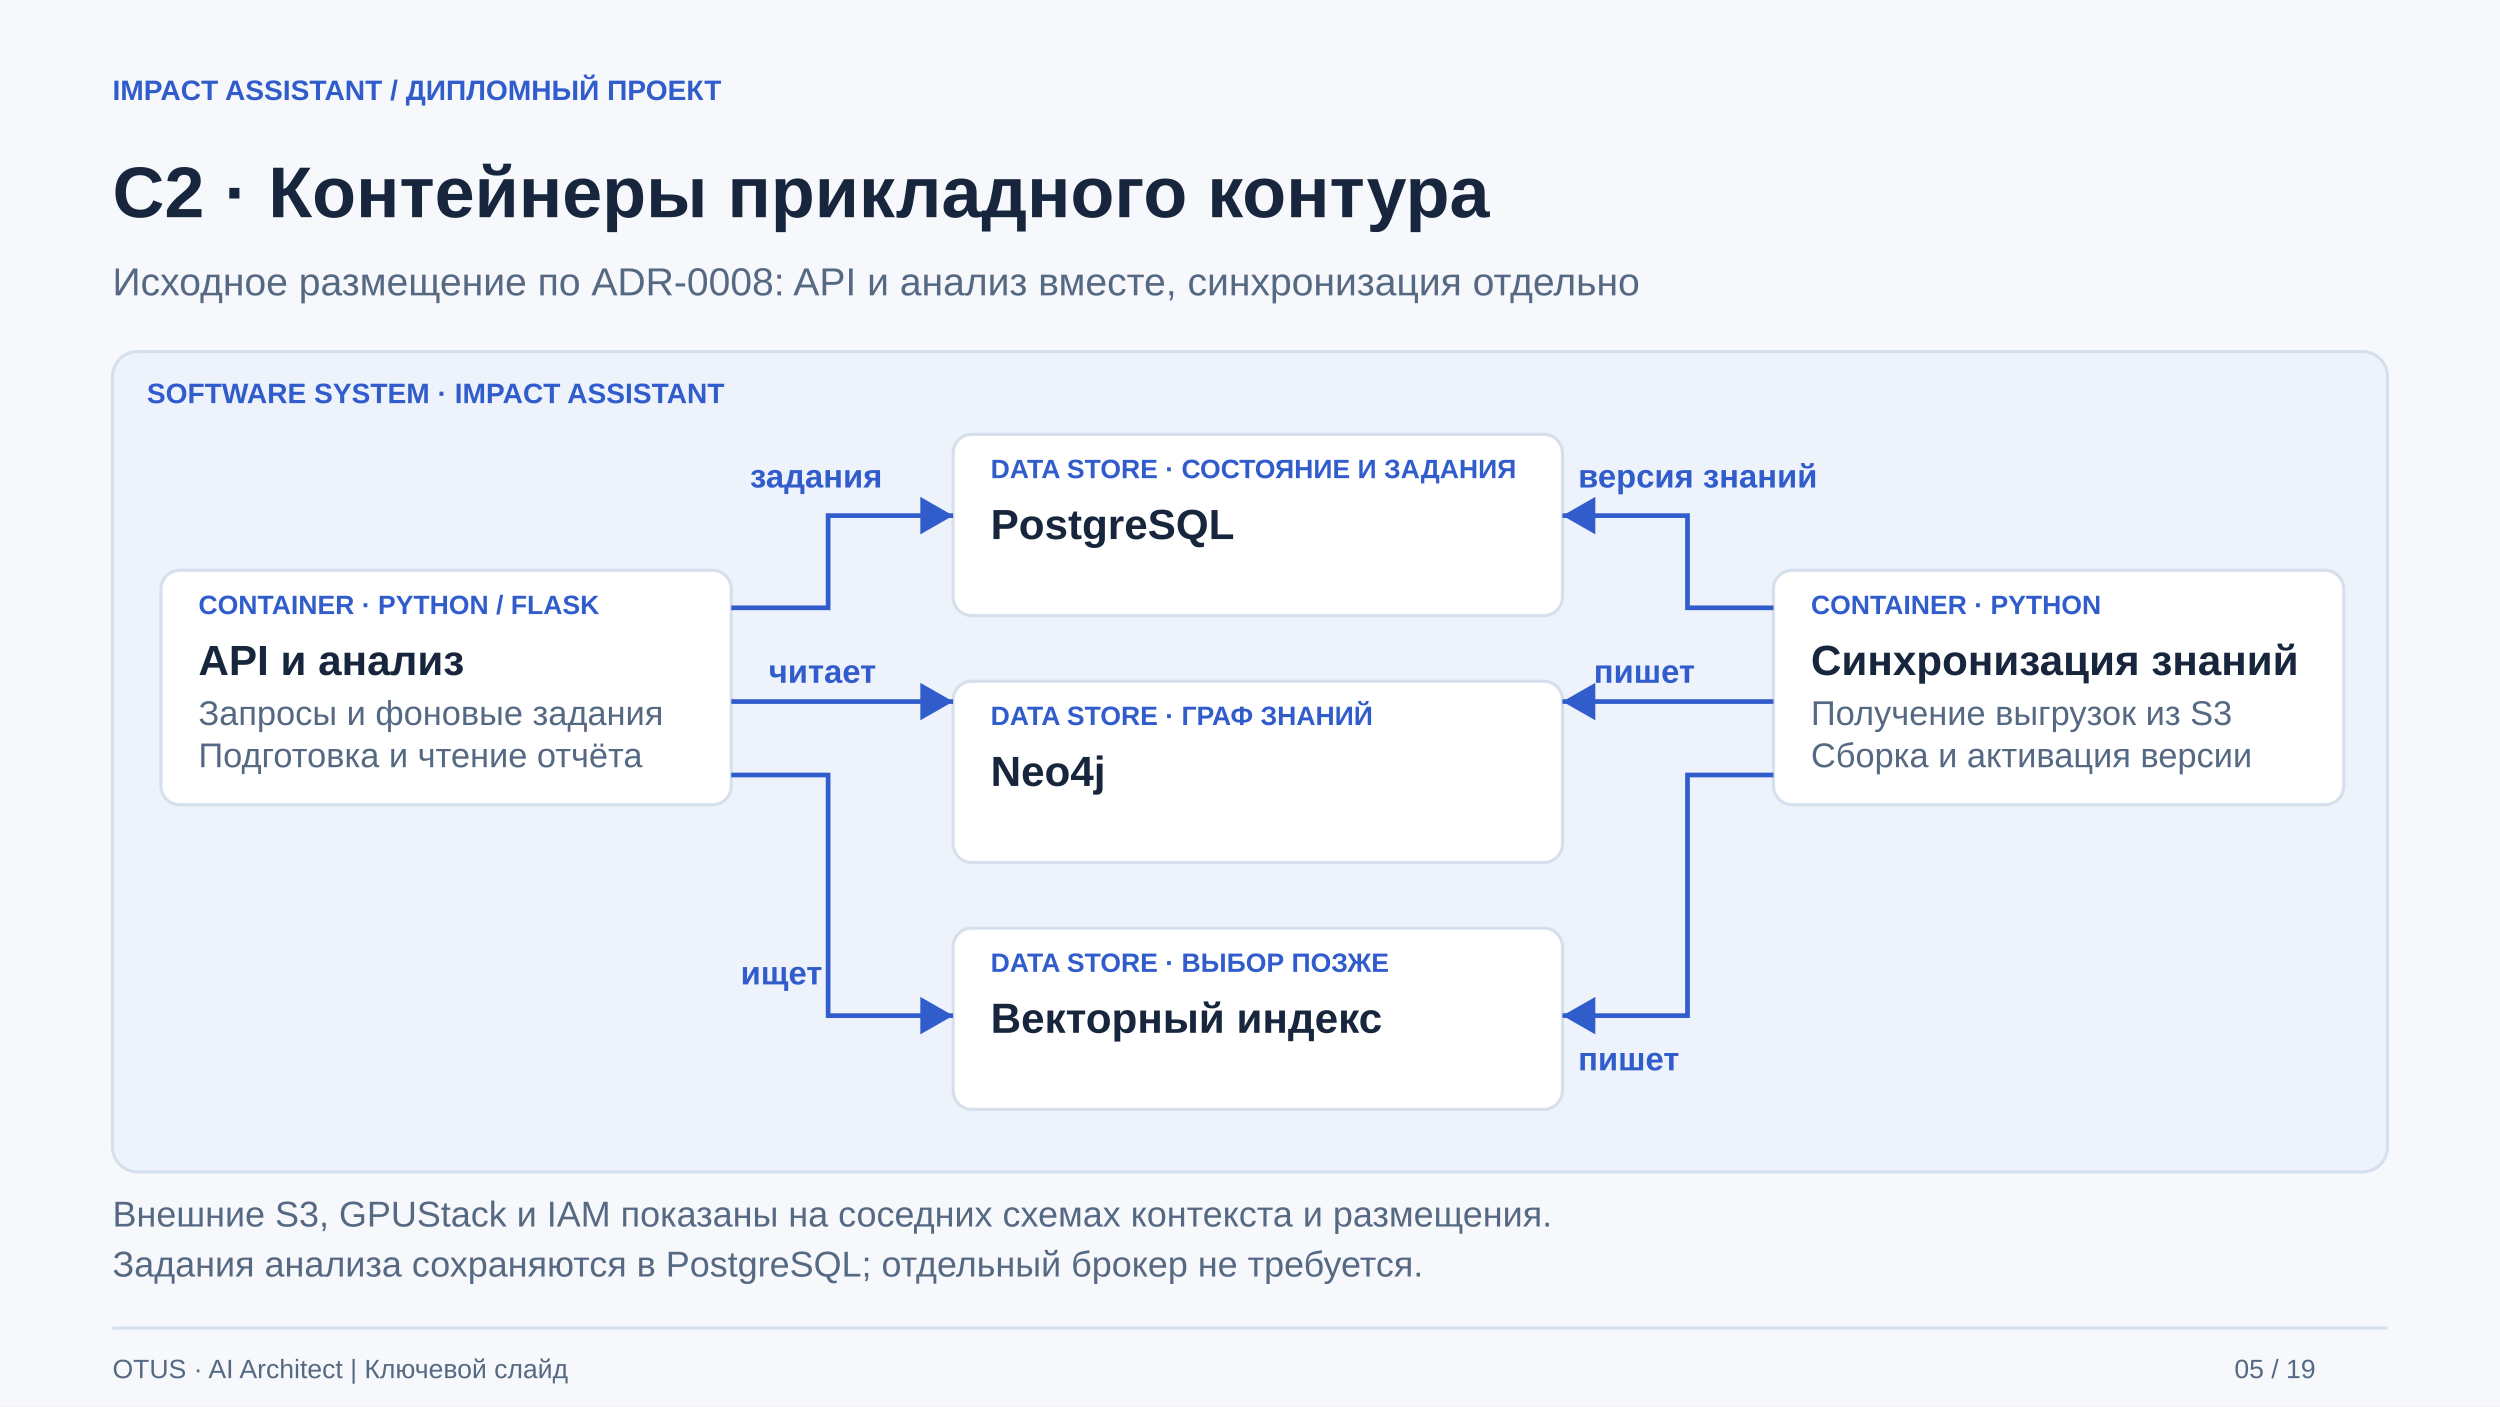
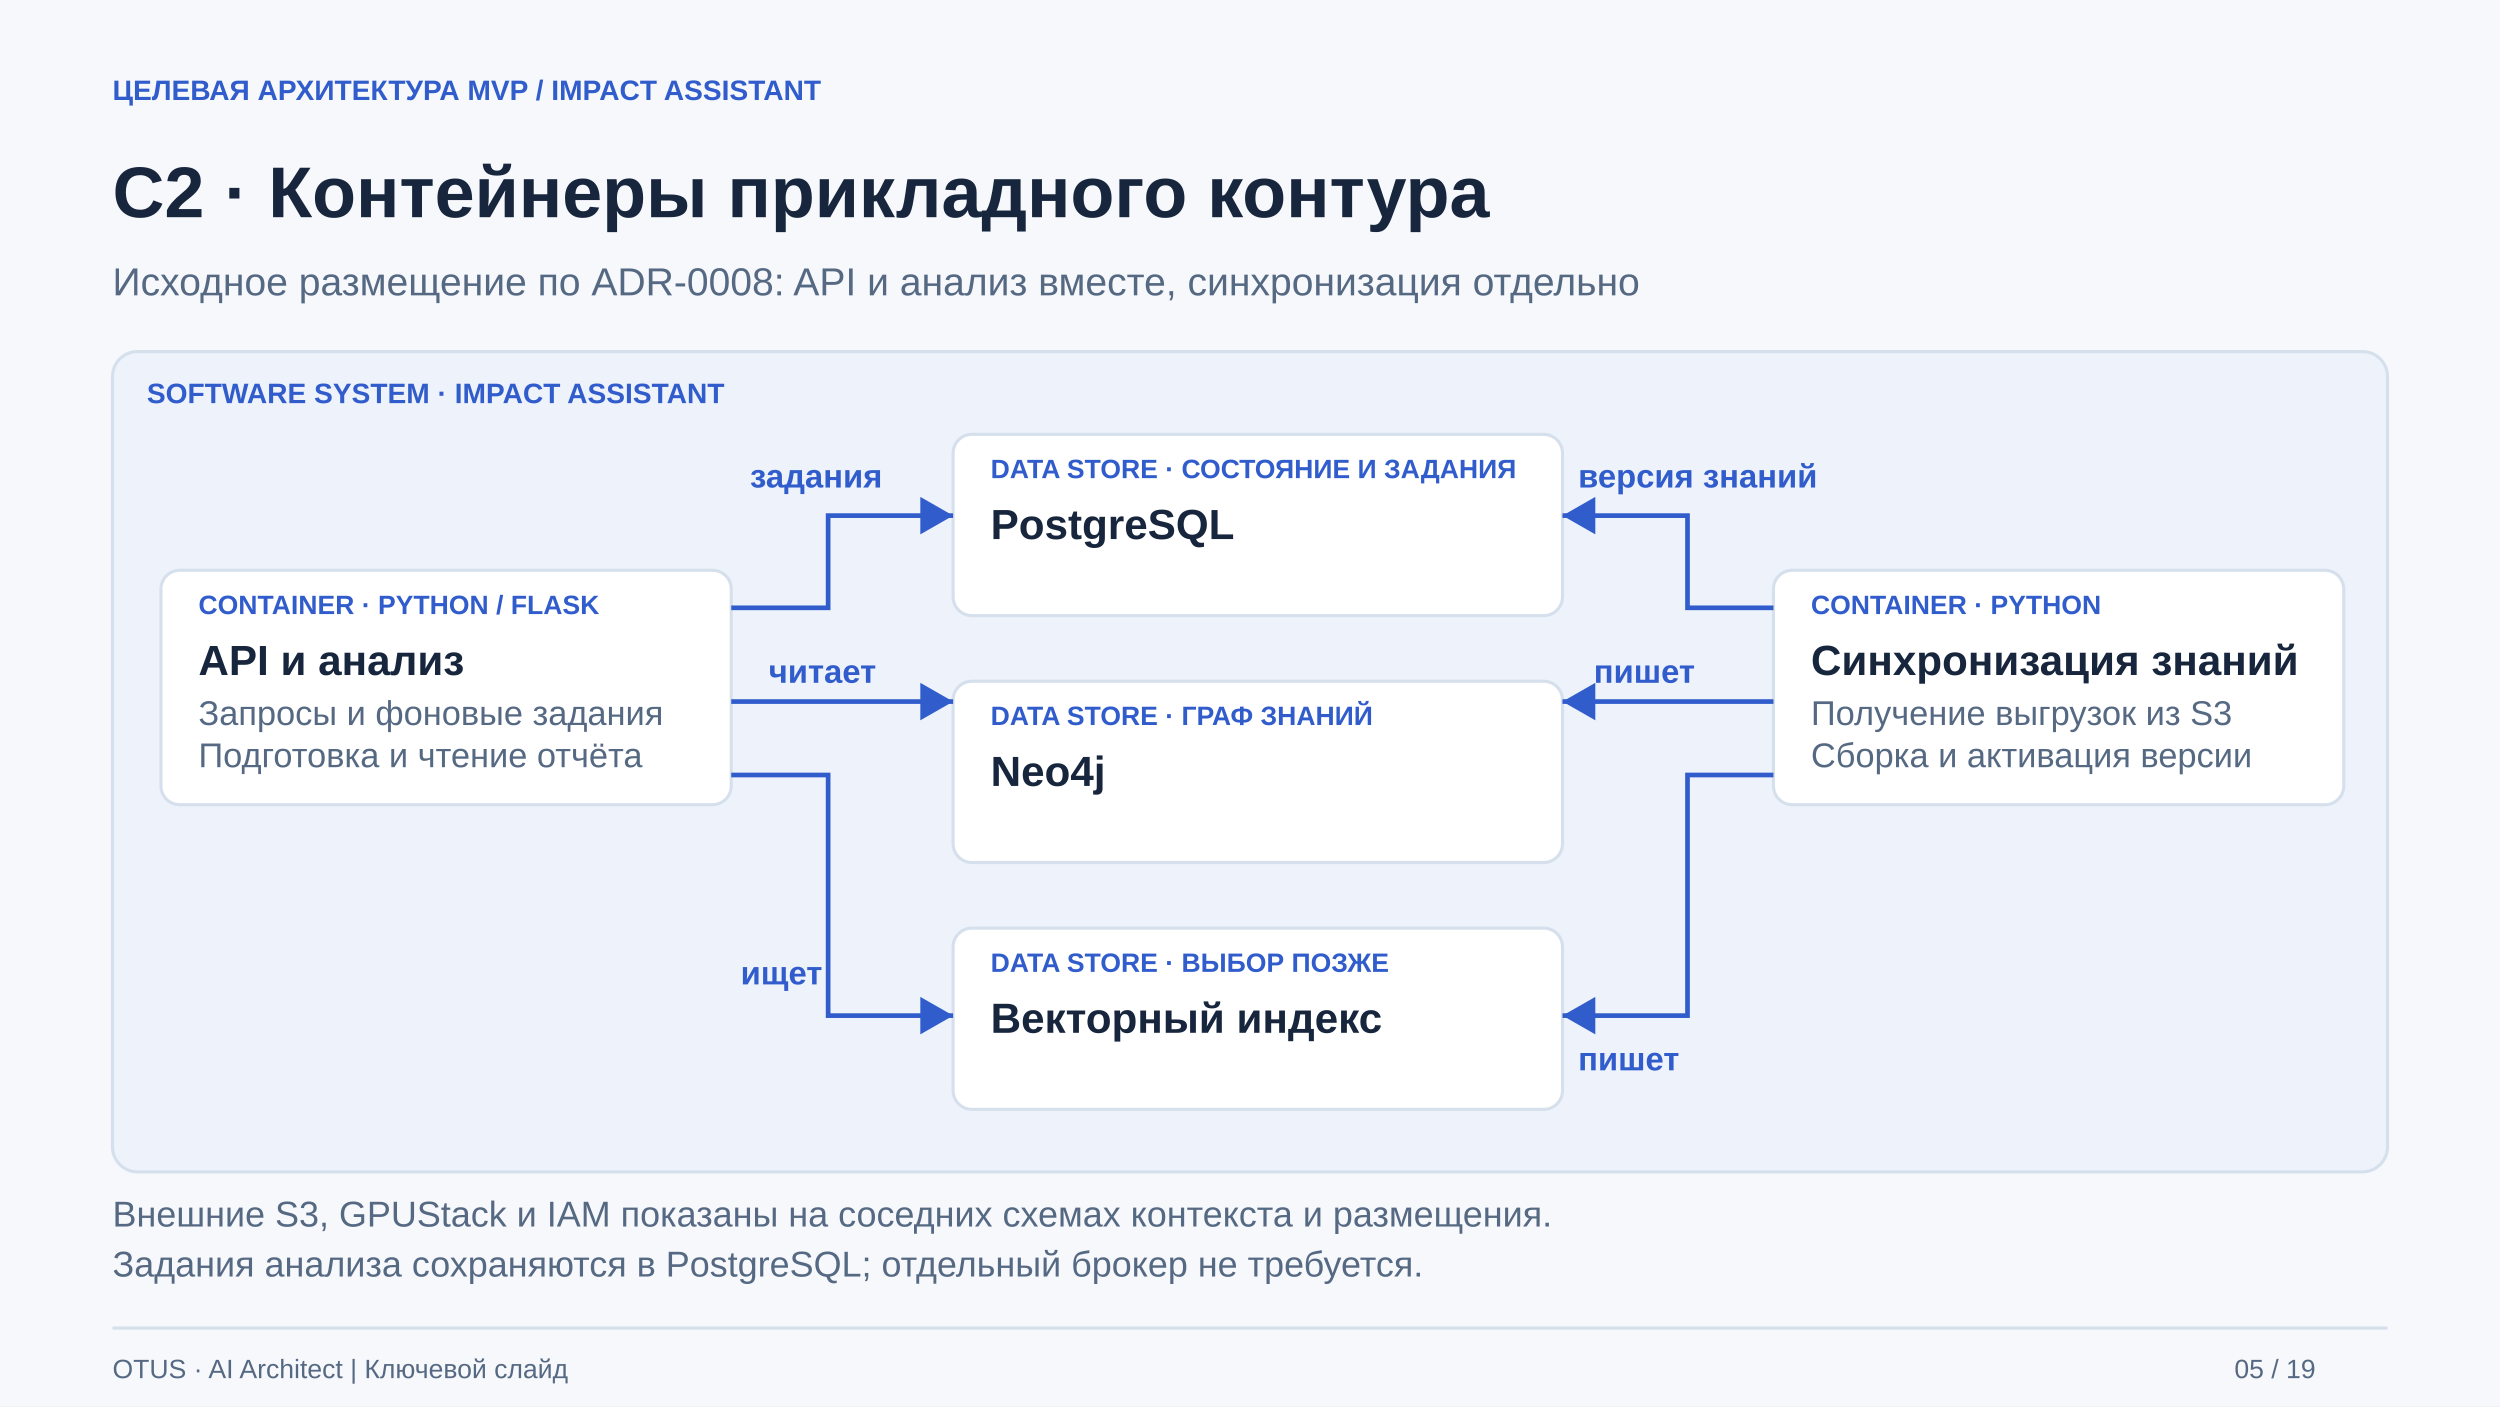
<svg xmlns="http://www.w3.org/2000/svg" width="1600" height="900" viewBox="0 0 1600 900" role="img" aria-labelledby="title desc">
  <defs>
    <marker id="arrow" markerWidth="10" markerHeight="10" refX="8" refY="5" orient="auto">
      <path d="M1 1L8 5L1 9Z" fill="#315CCB" />
    </marker>
  </defs>
  <g font-family="Arial, sans-serif">
    <rect width="1600" height="900" fill="#F6F8FC" />
-     <text x="72" y="64" font-size="18" fill="#315CCB" font-weight="700">IMPACT ASSISTANT  /  ДИПЛОМНЫЙ ПРОЕКТ</text>
+     <text x="72" y="64" font-size="18" fill="#315CCB" font-weight="700">ЦЕЛЕВАЯ АРХИТЕКТУРА MVP  /  IMPACT ASSISTANT</text>
    <text x="72" y="139" font-size="46" fill="#17263D" font-weight="700">C2 · Контейнеры прикладного контура</text>
    <text x="72" y="189" font-size="25" fill="#566983" font-weight="400">Исходное размещение по ADR-0008: API и анализ вместе, синхронизация отдельно</text>
    <rect x="72" y="225" width="1456" height="525" rx="16" fill="#EDF2FB" stroke="#D6E0ED" stroke-width="2" />
    <text x="94" y="258" font-size="18" fill="#315CCB" font-weight="700">SOFTWARE SYSTEM  ·  IMPACT ASSISTANT</text>
    <rect x="103" y="365" width="365" height="150" rx="12" fill="#FFFFFF" stroke="#D6E0ED" stroke-width="2" />
    <text x="127" y="393" font-size="17" fill="#315CCB" font-weight="700">CONTAINER · PYTHON / FLASK</text>
    <text x="127" y="432" font-size="27" fill="#17263D" font-weight="700">API и анализ</text>
    <text x="127" y="464" font-size="22" fill="#566983" font-weight="400">Запросы и фоновые задания</text>
    <text x="127" y="491" font-size="22" fill="#566983" font-weight="400">Подготовка и чтение отчёта</text>
    <rect x="1135" y="365" width="365" height="150" rx="12" fill="#FFFFFF" stroke="#D6E0ED" stroke-width="2" />
    <text x="1159" y="393" font-size="17" fill="#315CCB" font-weight="700">CONTAINER · PYTHON</text>
    <text x="1159" y="432" font-size="27" fill="#17263D" font-weight="700">Синхронизация знаний</text>
    <text x="1159" y="464" font-size="22" fill="#566983" font-weight="400">Получение выгрузок из S3</text>
    <text x="1159" y="491" font-size="22" fill="#566983" font-weight="400">Сборка и активация версии</text>
    <rect x="610" y="278" width="390" height="116" rx="12" fill="#FFFFFF" stroke="#D6E0ED" stroke-width="2" />
    <text x="634" y="306" font-size="17" fill="#315CCB" font-weight="700">DATA STORE · СОСТОЯНИЕ И ЗАДАНИЯ</text>
    <text x="634" y="345" font-size="27" fill="#17263D" font-weight="700">PostgreSQL</text>
    <rect x="610" y="436" width="390" height="116" rx="12" fill="#FFFFFF" stroke="#D6E0ED" stroke-width="2" />
    <text x="634" y="464" font-size="17" fill="#315CCB" font-weight="700">DATA STORE · ГРАФ ЗНАНИЙ</text>
    <text x="634" y="503" font-size="27" fill="#17263D" font-weight="700">Neo4j</text>
    <rect x="610" y="594" width="390" height="116" rx="12" fill="#FFFFFF" stroke="#D6E0ED" stroke-width="2" />
    <text x="634" y="622" font-size="17" fill="#315CCB" font-weight="700">DATA STORE · ВЫБОР ПОЗЖЕ</text>
    <text x="634" y="661" font-size="27" fill="#17263D" font-weight="700">Векторный индекс</text>
    <path d="M468 389H530V330H610" fill="none" stroke="#315CCB" stroke-width="3" marker-end="url(#arrow)" />
    <text x="480" y="312" font-size="21" fill="#315CCB" font-weight="600">задания</text>
    <path d="M468 449H610" fill="none" stroke="#315CCB" stroke-width="3" marker-end="url(#arrow)" />
    <text x="492" y="437" font-size="21" fill="#315CCB" font-weight="600">читает</text>
    <path d="M468 496H530V650H610" fill="none" stroke="#315CCB" stroke-width="3" marker-end="url(#arrow)" />
    <text x="474" y="630" font-size="21" fill="#315CCB" font-weight="600">ищет</text>
    <path d="M1135 389H1080V330H1000" fill="none" stroke="#315CCB" stroke-width="3" marker-end="url(#arrow)" />
    <text x="1010" y="312" font-size="21" fill="#315CCB" font-weight="600">версия знаний</text>
    <path d="M1135 449H1000" fill="none" stroke="#315CCB" stroke-width="3" marker-end="url(#arrow)" />
    <text x="1020" y="437" font-size="21" fill="#315CCB" font-weight="600">пишет</text>
    <path d="M1135 496H1080V650H1000" fill="none" stroke="#315CCB" stroke-width="3" marker-end="url(#arrow)" />
    <text x="1010" y="685" font-size="21" fill="#315CCB" font-weight="600">пишет</text>
    <text x="72" y="785" font-size="23" fill="#566983" font-weight="400">Внешние S3, GPUStack и IAM показаны на соседних схемах контекста и размещения.</text>
    <text x="72" y="817" font-size="23" fill="#566983" font-weight="400">Задания анализа сохраняются в PostgreSQL; отдельный брокер не требуется.</text>
    <path d="M72 850h1456" stroke="#D6E0ED" stroke-width="2" />
    <text x="72" y="882" font-size="17" fill="#566983" font-weight="400">OTUS · AI Architect   |   Ключевой слайд</text>
    <text x="1430" y="882" font-size="17" fill="#566983" font-weight="400">05 / 19</text>
  </g>
</svg>
